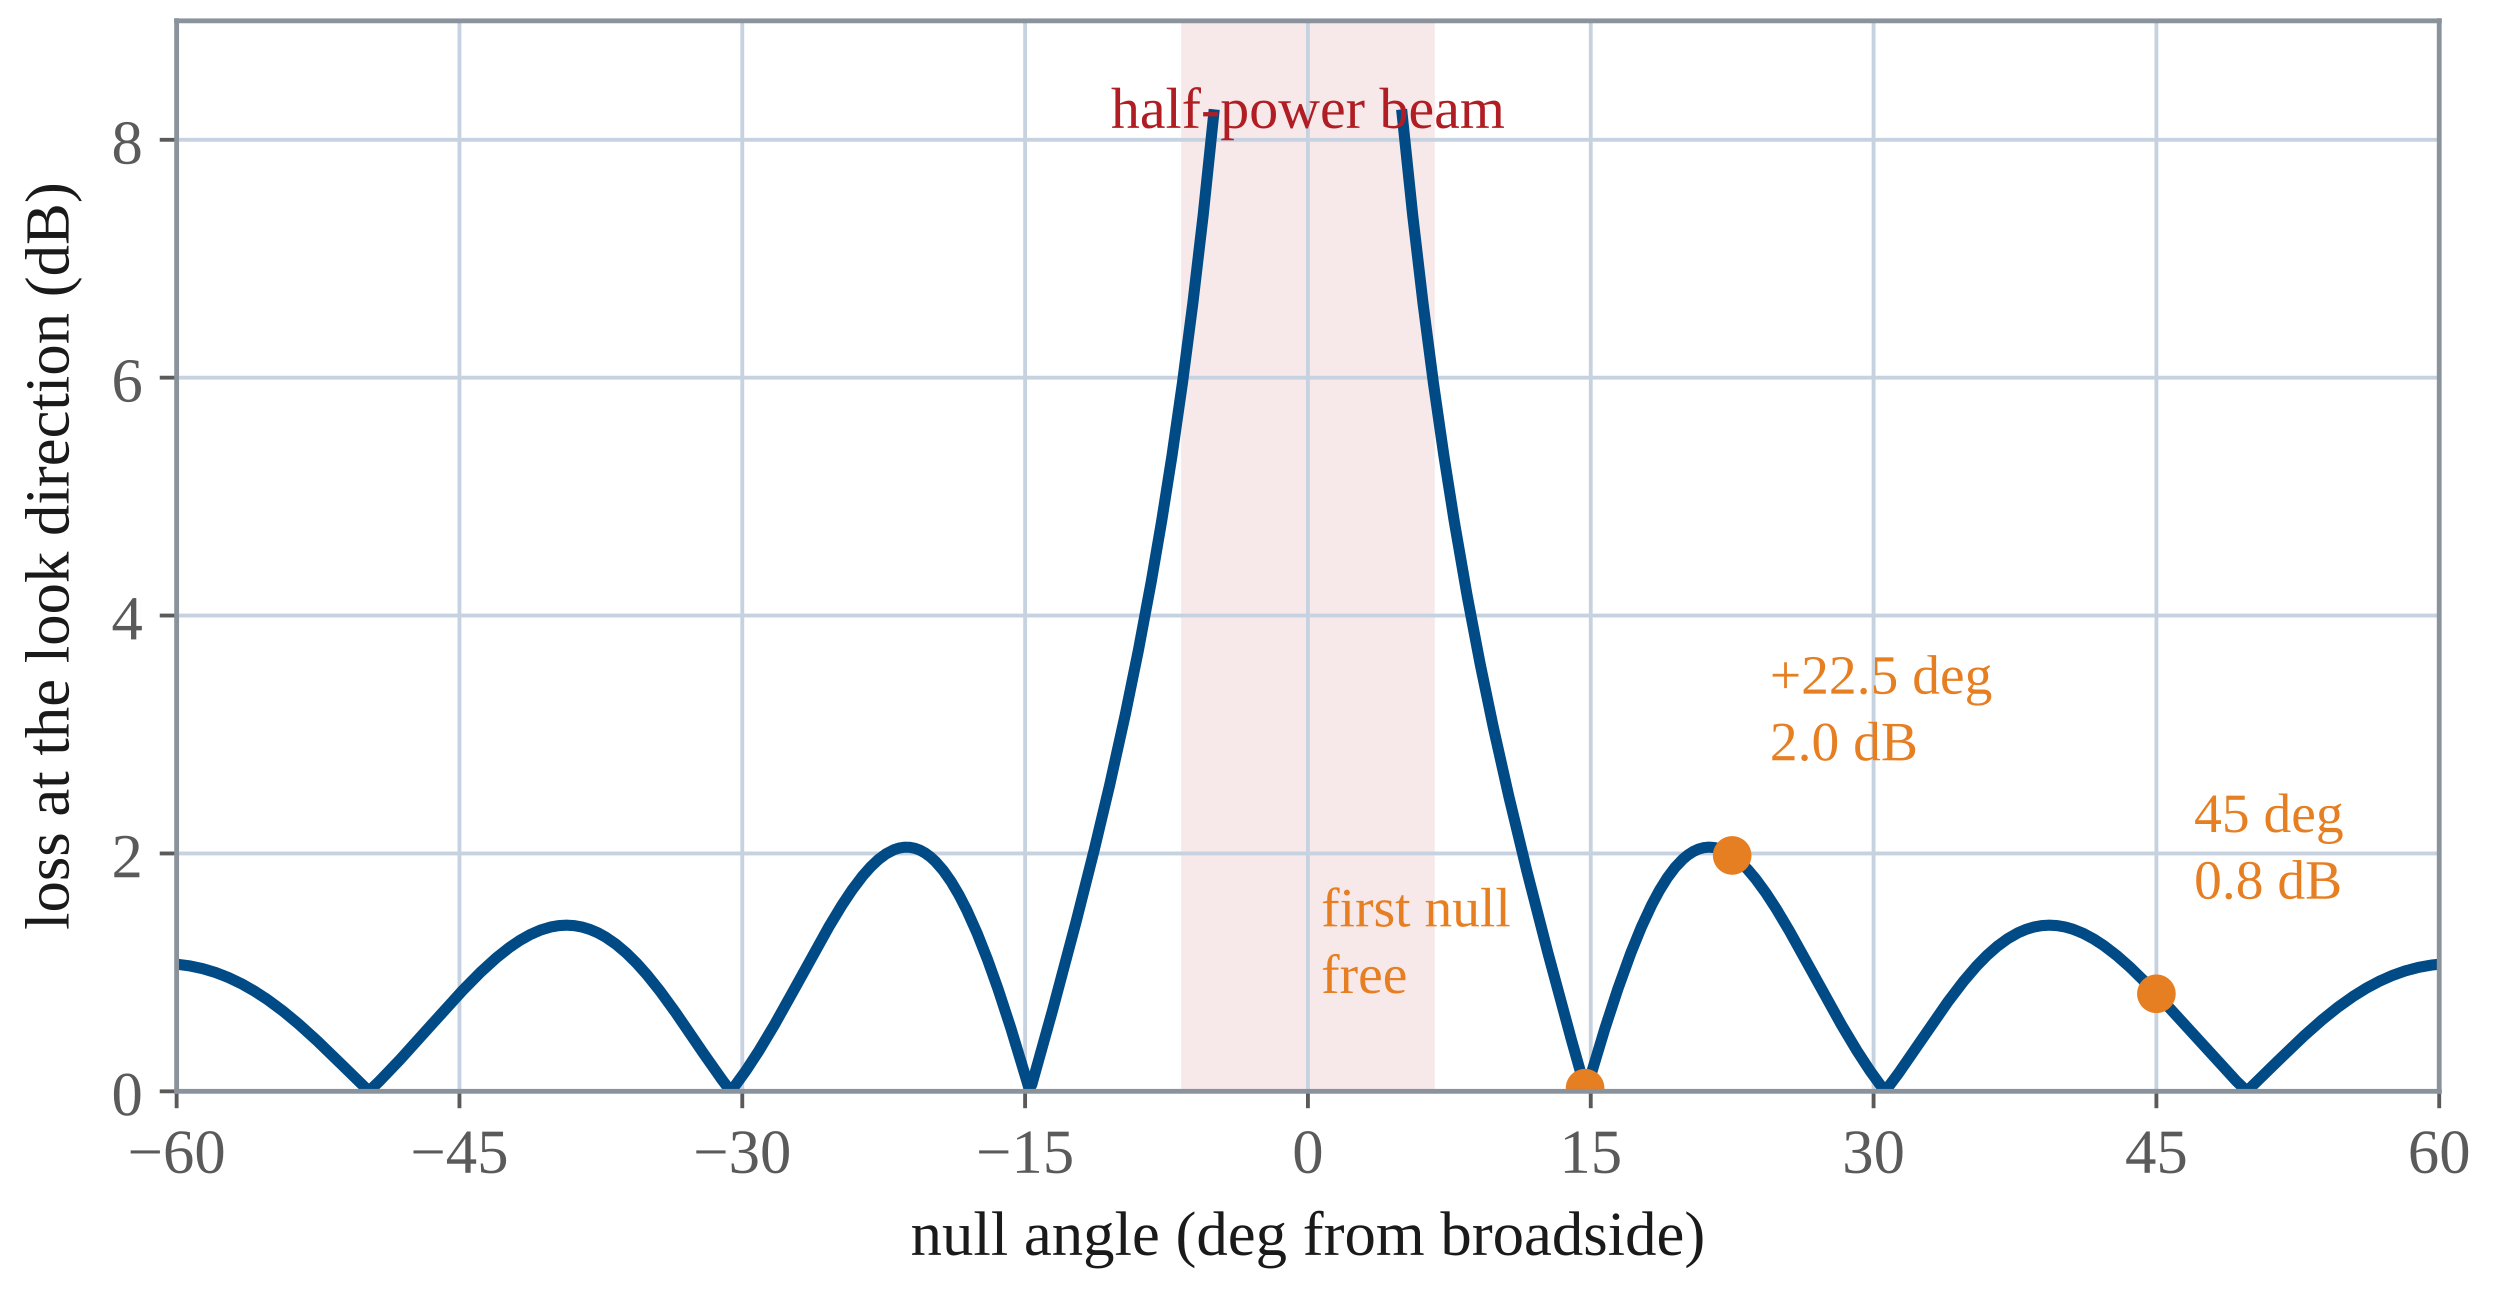
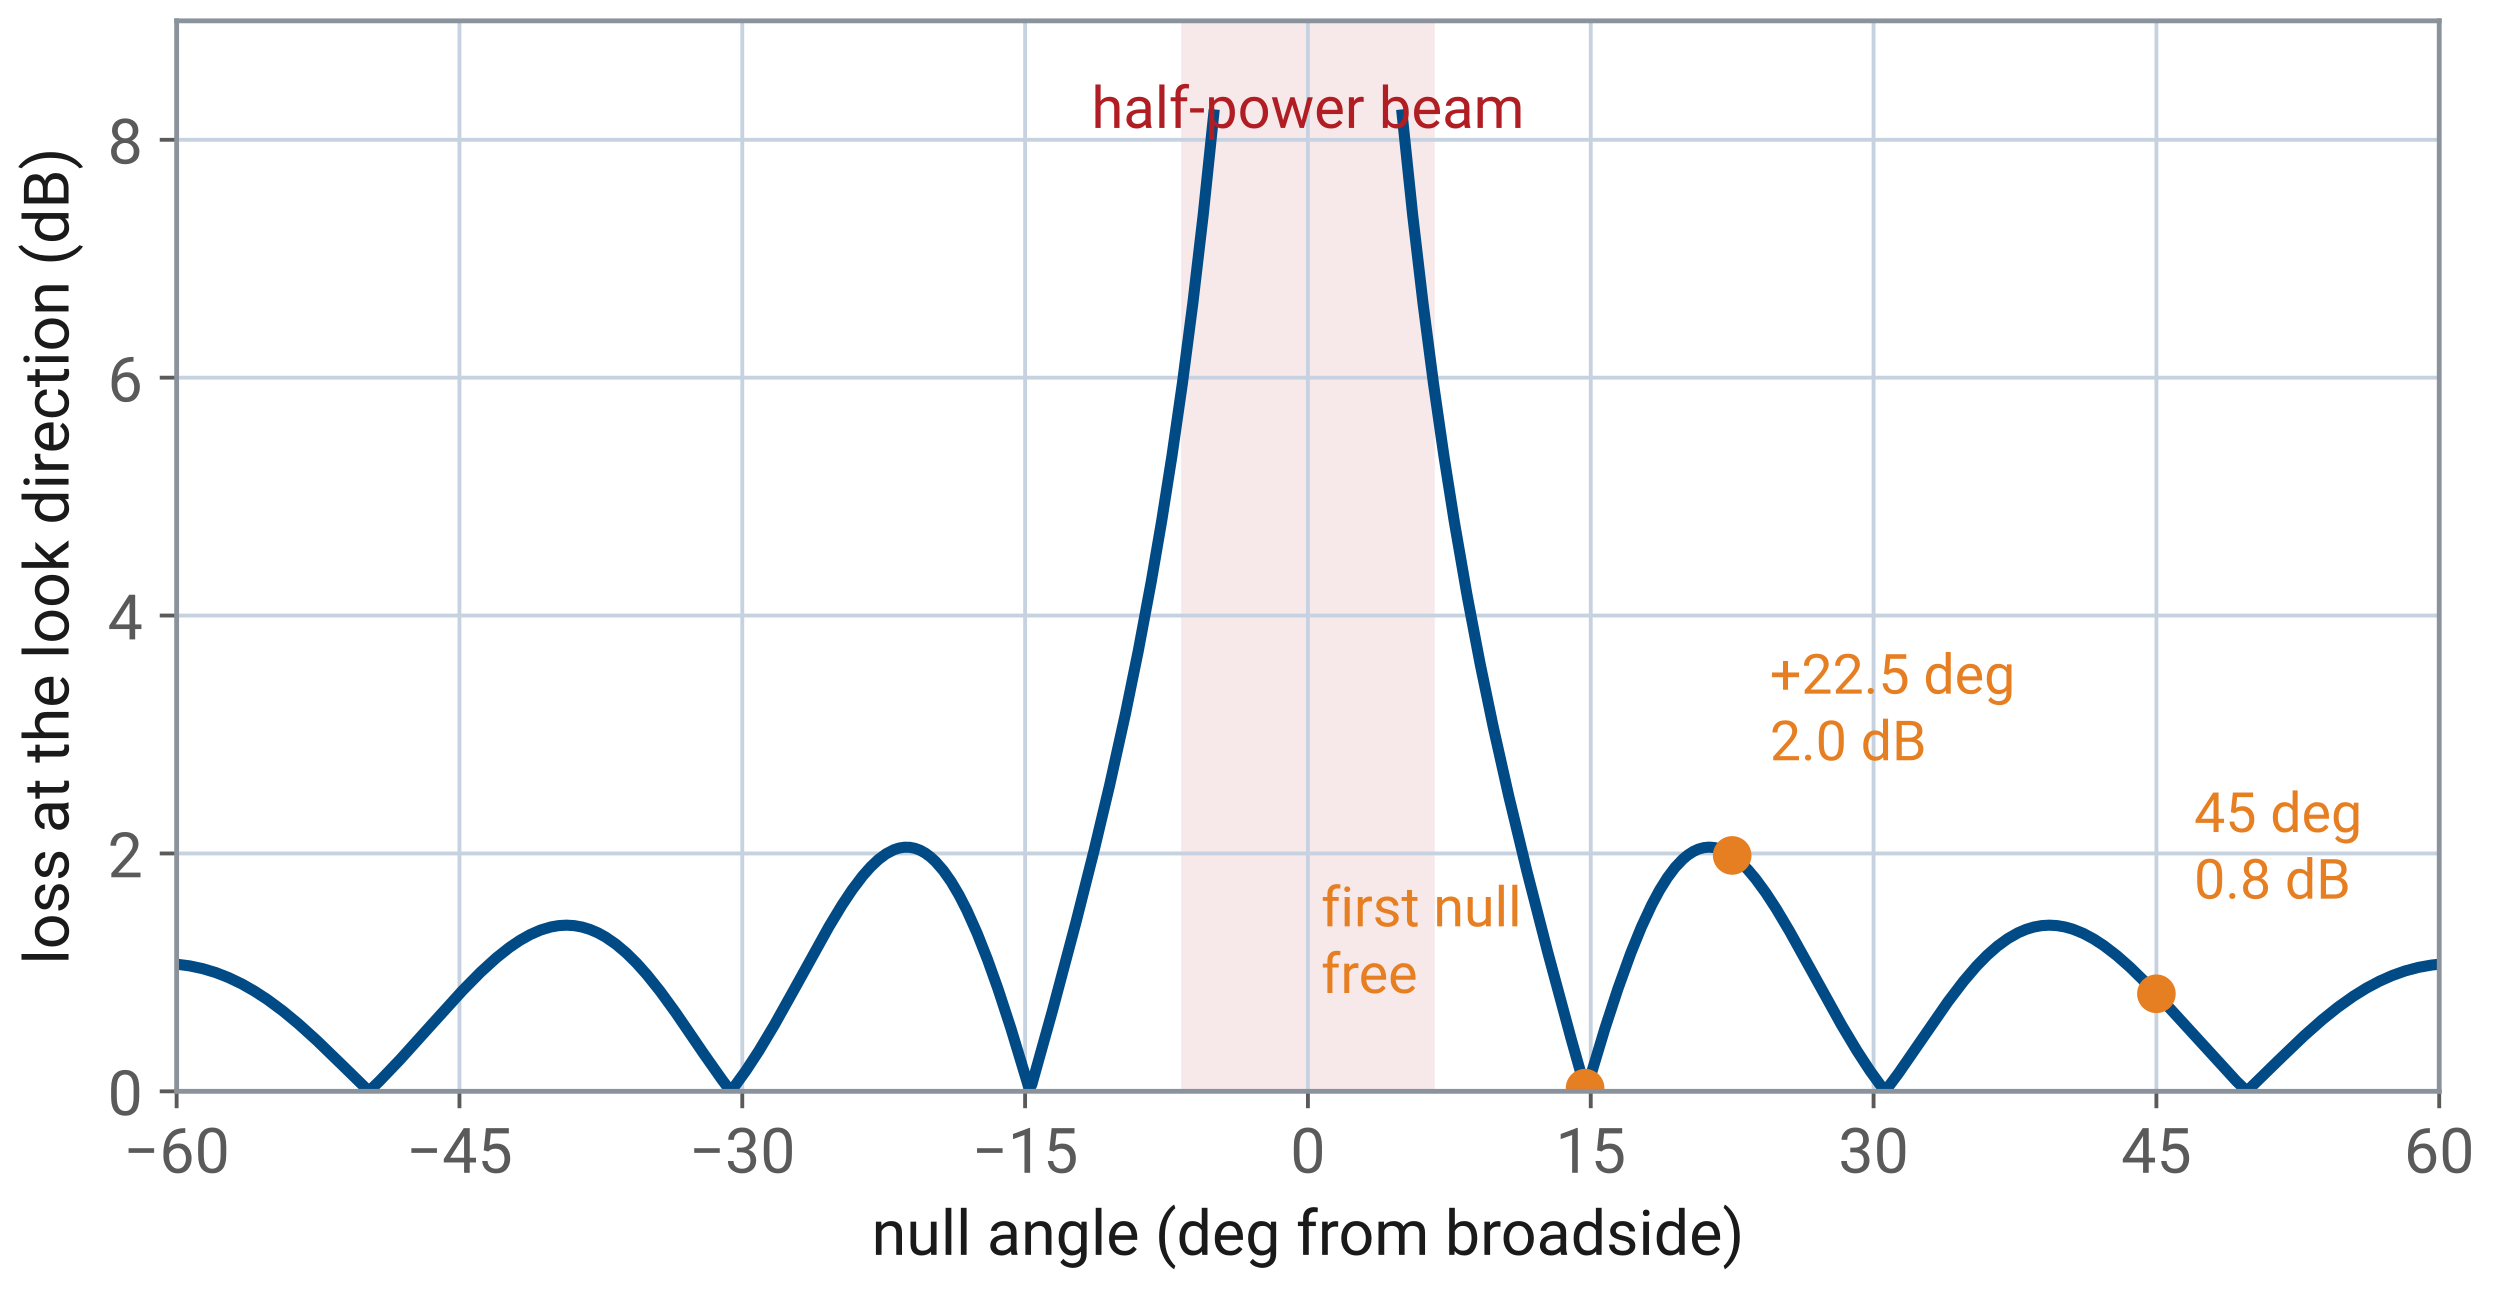
<svg xmlns="http://www.w3.org/2000/svg" xmlns:xlink="http://www.w3.org/1999/xlink" width="517.904pt" height="267.401pt" viewBox="0 0 517.904 267.401" version="1.1">
  <defs>
    <style type="text/css">*{stroke-linejoin: round; stroke-linecap: butt}</style>
  </defs>
  <g id="figure_1">
    <g id="patch_1">
      <path d="M 0 267.401  L 517.904 267.401  L 517.904 0  L 0 0  L 0 267.401  z " style="fill: none" />
    </g>
    <g id="axes_1">
      <g id="patch_2">
        <path d="M 36.592 226.08  L 505.312 226.08  L 505.312 4.32  L 36.592 4.32  L 36.592 226.08  z " style="fill: none" />
      </g>
      <g id="patch_3">
        <path d="M 245.173 226.08  L 296.732 226.08  L 296.732 4.32  L 245.173 4.32  z " clip-path="url(#pb18e822ede)" style="fill: #b01e24; opacity: 0.1; stroke: #b01e24; stroke-linejoin: miter" />
      </g>
      <g id="matplotlib.axis_1">
        <g id="xtick_1">
          <g id="line2d_1">
            <path d="M 36.592 226.08  L 36.592 4.32  " clip-path="url(#pb18e822ede)" style="fill: none; stroke: #c7d2e0; stroke-width: 0.8; stroke-linecap: square" />
          </g>
          <g id="line2d_2">
            <defs>
              <path id="ma3b0149cc1" d="M 0 0  L 0 3.5  " style="stroke: #5a5a5a; stroke-width: 0.8" />
            </defs>
            <g>
              <use xlink:href="#ma3b0149cc1" x="36.592" y="226.08" style="fill: #5a5a5a; stroke: #5a5a5a; stroke-width: 0.8" />
            </g>
          </g>
          <g id="text_1">
-             <text style="font-size: 13px; font-family:inherit; text-anchor: middle; fill: #5a5a5a" x="36.592" y="242.957" transform="rotate(-0 36.59227 242.957)">−60</text>
+             <text style="font-size: 13px; font-family:'Source Sans Pro', 'Segoe UI', Roboto, Helvetica, Arial, sans-serif; text-anchor: middle; fill: #5a5a5a" x="36.592" y="242.957" transform="rotate(-0 36.59227 242.957)">−60</text>
          </g>
        </g>
        <g id="xtick_2">
          <g id="line2d_3">
            <path d="M 95.182 226.08  L 95.182 4.32  " clip-path="url(#pb18e822ede)" style="fill: none; stroke: #c7d2e0; stroke-width: 0.8; stroke-linecap: square" />
          </g>
          <g id="line2d_4">
            <g>
              <use xlink:href="#ma3b0149cc1" x="95.182" y="226.08" style="fill: #5a5a5a; stroke: #5a5a5a; stroke-width: 0.8" />
            </g>
          </g>
          <g id="text_2">
-             <text style="font-size: 13px; font-family:inherit; text-anchor: middle; fill: #5a5a5a" x="95.182" y="242.957" transform="rotate(-0 95.18227 242.957)">−45</text>
+             <text style="font-size: 13px; font-family:'Source Sans Pro', 'Segoe UI', Roboto, Helvetica, Arial, sans-serif; text-anchor: middle; fill: #5a5a5a" x="95.182" y="242.957" transform="rotate(-0 95.18227 242.957)">−45</text>
          </g>
        </g>
        <g id="xtick_3">
          <g id="line2d_5">
            <path d="M 153.772 226.08  L 153.772 4.32  " clip-path="url(#pb18e822ede)" style="fill: none; stroke: #c7d2e0; stroke-width: 0.8; stroke-linecap: square" />
          </g>
          <g id="line2d_6">
            <g>
              <use xlink:href="#ma3b0149cc1" x="153.772" y="226.08" style="fill: #5a5a5a; stroke: #5a5a5a; stroke-width: 0.8" />
            </g>
          </g>
          <g id="text_3">
-             <text style="font-size: 13px; font-family:inherit; text-anchor: middle; fill: #5a5a5a" x="153.772" y="242.957" transform="rotate(-0 153.7723 242.957)">−30</text>
+             <text style="font-size: 13px; font-family:'Source Sans Pro', 'Segoe UI', Roboto, Helvetica, Arial, sans-serif; text-anchor: middle; fill: #5a5a5a" x="153.772" y="242.957" transform="rotate(-0 153.7723 242.957)">−30</text>
          </g>
        </g>
        <g id="xtick_4">
          <g id="line2d_7">
            <path d="M 212.362 226.08  L 212.362 4.32  " clip-path="url(#pb18e822ede)" style="fill: none; stroke: #c7d2e0; stroke-width: 0.8; stroke-linecap: square" />
          </g>
          <g id="line2d_8">
            <g>
              <use xlink:href="#ma3b0149cc1" x="212.362" y="226.08" style="fill: #5a5a5a; stroke: #5a5a5a; stroke-width: 0.8" />
            </g>
          </g>
          <g id="text_4">
-             <text style="font-size: 13px; font-family:inherit; text-anchor: middle; fill: #5a5a5a" x="212.362" y="242.957" transform="rotate(-0 212.3623 242.957)">−15</text>
+             <text style="font-size: 13px; font-family:'Source Sans Pro', 'Segoe UI', Roboto, Helvetica, Arial, sans-serif; text-anchor: middle; fill: #5a5a5a" x="212.362" y="242.957" transform="rotate(-0 212.3623 242.957)">−15</text>
          </g>
        </g>
        <g id="xtick_5">
          <g id="line2d_9">
            <path d="M 270.952 226.08  L 270.952 4.32  " clip-path="url(#pb18e822ede)" style="fill: none; stroke: #c7d2e0; stroke-width: 0.8; stroke-linecap: square" />
          </g>
          <g id="line2d_10">
            <g>
              <use xlink:href="#ma3b0149cc1" x="270.952" y="226.08" style="fill: #5a5a5a; stroke: #5a5a5a; stroke-width: 0.8" />
            </g>
          </g>
          <g id="text_5">
-             <text style="font-size: 13px; font-family:inherit; text-anchor: middle; fill: #5a5a5a" x="270.952" y="242.957" transform="rotate(-0 270.9523 242.957)">0</text>
+             <text style="font-size: 13px; font-family:'Source Sans Pro', 'Segoe UI', Roboto, Helvetica, Arial, sans-serif; text-anchor: middle; fill: #5a5a5a" x="270.952" y="242.957" transform="rotate(-0 270.9523 242.957)">0</text>
          </g>
        </g>
        <g id="xtick_6">
          <g id="line2d_11">
            <path d="M 329.542 226.08  L 329.542 4.32  " clip-path="url(#pb18e822ede)" style="fill: none; stroke: #c7d2e0; stroke-width: 0.8; stroke-linecap: square" />
          </g>
          <g id="line2d_12">
            <g>
              <use xlink:href="#ma3b0149cc1" x="329.542" y="226.08" style="fill: #5a5a5a; stroke: #5a5a5a; stroke-width: 0.8" />
            </g>
          </g>
          <g id="text_6">
-             <text style="font-size: 13px; font-family:inherit; text-anchor: middle; fill: #5a5a5a" x="329.542" y="242.957" transform="rotate(-0 329.5423 242.957)">15</text>
+             <text style="font-size: 13px; font-family:'Source Sans Pro', 'Segoe UI', Roboto, Helvetica, Arial, sans-serif; text-anchor: middle; fill: #5a5a5a" x="329.542" y="242.957" transform="rotate(-0 329.5423 242.957)">15</text>
          </g>
        </g>
        <g id="xtick_7">
          <g id="line2d_13">
            <path d="M 388.132 226.08  L 388.132 4.32  " clip-path="url(#pb18e822ede)" style="fill: none; stroke: #c7d2e0; stroke-width: 0.8; stroke-linecap: square" />
          </g>
          <g id="line2d_14">
            <g>
              <use xlink:href="#ma3b0149cc1" x="388.132" y="226.08" style="fill: #5a5a5a; stroke: #5a5a5a; stroke-width: 0.8" />
            </g>
          </g>
          <g id="text_7">
-             <text style="font-size: 13px; font-family:inherit; text-anchor: middle; fill: #5a5a5a" x="388.132" y="242.957" transform="rotate(-0 388.1323 242.957)">30</text>
+             <text style="font-size: 13px; font-family:'Source Sans Pro', 'Segoe UI', Roboto, Helvetica, Arial, sans-serif; text-anchor: middle; fill: #5a5a5a" x="388.132" y="242.957" transform="rotate(-0 388.1323 242.957)">30</text>
          </g>
        </g>
        <g id="xtick_8">
          <g id="line2d_15">
            <path d="M 446.722 226.08  L 446.722 4.32  " clip-path="url(#pb18e822ede)" style="fill: none; stroke: #c7d2e0; stroke-width: 0.8; stroke-linecap: square" />
          </g>
          <g id="line2d_16">
            <g>
              <use xlink:href="#ma3b0149cc1" x="446.722" y="226.08" style="fill: #5a5a5a; stroke: #5a5a5a; stroke-width: 0.8" />
            </g>
          </g>
          <g id="text_8">
-             <text style="font-size: 13px; font-family:inherit; text-anchor: middle; fill: #5a5a5a" x="446.722" y="242.957" transform="rotate(-0 446.7223 242.957)">45</text>
+             <text style="font-size: 13px; font-family:'Source Sans Pro', 'Segoe UI', Roboto, Helvetica, Arial, sans-serif; text-anchor: middle; fill: #5a5a5a" x="446.722" y="242.957" transform="rotate(-0 446.7223 242.957)">45</text>
          </g>
        </g>
        <g id="xtick_9">
          <g id="line2d_17">
            <path d="M 505.312 226.08  L 505.312 4.32  " clip-path="url(#pb18e822ede)" style="fill: none; stroke: #c7d2e0; stroke-width: 0.8; stroke-linecap: square" />
          </g>
          <g id="line2d_18">
            <g>
              <use xlink:href="#ma3b0149cc1" x="505.312" y="226.08" style="fill: #5a5a5a; stroke: #5a5a5a; stroke-width: 0.8" />
            </g>
          </g>
          <g id="text_9">
-             <text style="font-size: 13px; font-family:inherit; text-anchor: middle; fill: #5a5a5a" x="505.312" y="242.957" transform="rotate(-0 505.3123 242.957)">60</text>
+             <text style="font-size: 13px; font-family:'Source Sans Pro', 'Segoe UI', Roboto, Helvetica, Arial, sans-serif; text-anchor: middle; fill: #5a5a5a" x="505.312" y="242.957" transform="rotate(-0 505.3123 242.957)">60</text>
          </g>
        </g>
        <g id="text_10">
-           <text style="font-size: 13px; font-family:inherit; text-anchor: middle; fill: #1a1a1a" x="270.952" y="259.958" transform="rotate(-0 270.9523 259.958)">null angle (deg from broadside)</text>
+           <text style="font-size: 13px; font-family:'Source Sans Pro', 'Segoe UI', Roboto, Helvetica, Arial, sans-serif; text-anchor: middle; fill: #1a1a1a" x="270.952" y="259.958" transform="rotate(-0 270.9523 259.958)">null angle (deg from broadside)</text>
        </g>
      </g>
      <g id="matplotlib.axis_2">
        <g id="ytick_1">
          <g id="line2d_19">
            <path d="M 36.592 226.08  L 505.312 226.08  " clip-path="url(#pb18e822ede)" style="fill: none; stroke: #c7d2e0; stroke-width: 0.8; stroke-linecap: square" />
          </g>
          <g id="line2d_20">
            <defs>
              <path id="m404f622453" d="M 0 0  L -3.5 0  " style="stroke: #5a5a5a; stroke-width: 0.8" />
            </defs>
            <g>
              <use xlink:href="#m404f622453" x="36.592" y="226.08" style="fill: #5a5a5a; stroke: #5a5a5a; stroke-width: 0.8" />
            </g>
          </g>
          <g id="text_11">
-             <text style="font-size: 13px; font-family:inherit; text-anchor: end; fill: #5a5a5a" x="29.592" y="231.018" transform="rotate(-0 29.59227 231.0185)">0</text>
+             <text style="font-size: 13px; font-family:'Source Sans Pro', 'Segoe UI', Roboto, Helvetica, Arial, sans-serif; text-anchor: end; fill: #5a5a5a" x="29.592" y="231.018" transform="rotate(-0 29.59227 231.0185)">0</text>
          </g>
        </g>
        <g id="ytick_2">
          <g id="line2d_21">
            <path d="M 36.592 176.8  L 505.312 176.8  " clip-path="url(#pb18e822ede)" style="fill: none; stroke: #c7d2e0; stroke-width: 0.8; stroke-linecap: square" />
          </g>
          <g id="line2d_22">
            <g>
              <use xlink:href="#m404f622453" x="36.592" y="176.8" style="fill: #5a5a5a; stroke: #5a5a5a; stroke-width: 0.8" />
            </g>
          </g>
          <g id="text_12">
-             <text style="font-size: 13px; font-family:inherit; text-anchor: end; fill: #5a5a5a" x="29.592" y="181.738" transform="rotate(-0 29.59227 181.7385)">2</text>
+             <text style="font-size: 13px; font-family:'Source Sans Pro', 'Segoe UI', Roboto, Helvetica, Arial, sans-serif; text-anchor: end; fill: #5a5a5a" x="29.592" y="181.738" transform="rotate(-0 29.59227 181.7385)">2</text>
          </g>
        </g>
        <g id="ytick_3">
          <g id="line2d_23">
            <path d="M 36.592 127.52  L 505.312 127.52  " clip-path="url(#pb18e822ede)" style="fill: none; stroke: #c7d2e0; stroke-width: 0.8; stroke-linecap: square" />
          </g>
          <g id="line2d_24">
            <g>
              <use xlink:href="#m404f622453" x="36.592" y="127.52" style="fill: #5a5a5a; stroke: #5a5a5a; stroke-width: 0.8" />
            </g>
          </g>
          <g id="text_13">
-             <text style="font-size: 13px; font-family:inherit; text-anchor: end; fill: #5a5a5a" x="29.592" y="132.458" transform="rotate(-0 29.59227 132.4585)">4</text>
+             <text style="font-size: 13px; font-family:'Source Sans Pro', 'Segoe UI', Roboto, Helvetica, Arial, sans-serif; text-anchor: end; fill: #5a5a5a" x="29.592" y="132.458" transform="rotate(-0 29.59227 132.4585)">4</text>
          </g>
        </g>
        <g id="ytick_4">
          <g id="line2d_25">
            <path d="M 36.592 78.24  L 505.312 78.24  " clip-path="url(#pb18e822ede)" style="fill: none; stroke: #c7d2e0; stroke-width: 0.8; stroke-linecap: square" />
          </g>
          <g id="line2d_26">
            <g>
              <use xlink:href="#m404f622453" x="36.592" y="78.24" style="fill: #5a5a5a; stroke: #5a5a5a; stroke-width: 0.8" />
            </g>
          </g>
          <g id="text_14">
-             <text style="font-size: 13px; font-family:inherit; text-anchor: end; fill: #5a5a5a" x="29.592" y="83.178" transform="rotate(-0 29.59227 83.17848)">6</text>
+             <text style="font-size: 13px; font-family:'Source Sans Pro', 'Segoe UI', Roboto, Helvetica, Arial, sans-serif; text-anchor: end; fill: #5a5a5a" x="29.592" y="83.178" transform="rotate(-0 29.59227 83.17848)">6</text>
          </g>
        </g>
        <g id="ytick_5">
          <g id="line2d_27">
            <path d="M 36.592 28.96  L 505.312 28.96  " clip-path="url(#pb18e822ede)" style="fill: none; stroke: #c7d2e0; stroke-width: 0.8; stroke-linecap: square" />
          </g>
          <g id="line2d_28">
            <g>
              <use xlink:href="#m404f622453" x="36.592" y="28.96" style="fill: #5a5a5a; stroke: #5a5a5a; stroke-width: 0.8" />
            </g>
          </g>
          <g id="text_15">
-             <text style="font-size: 13px; font-family:inherit; text-anchor: end; fill: #5a5a5a" x="29.592" y="33.898" transform="rotate(-0 29.59227 33.89848)">8</text>
+             <text style="font-size: 13px; font-family:'Source Sans Pro', 'Segoe UI', Roboto, Helvetica, Arial, sans-serif; text-anchor: end; fill: #5a5a5a" x="29.592" y="33.898" transform="rotate(-0 29.59227 33.89848)">8</text>
          </g>
        </g>
        <g id="text_16">
-           <text style="font-size: 13px; font-family:inherit; text-anchor: middle; fill: #1a1a1a" x="14.198" y="115.2" transform="rotate(-90 14.19797 115.2)">loss at the look direction (dB)</text>
+           <text style="font-size: 13px; font-family:'Source Sans Pro', 'Segoe UI', Roboto, Helvetica, Arial, sans-serif; text-anchor: middle; fill: #1a1a1a" x="14.198" y="115.2" transform="rotate(-90 14.19797 115.2)">loss at the look direction (dB)</text>
        </g>
      </g>
      <g id="line2d_29">
        <path d="M 36.592 199.746  L 39.284 200.091  L 41.976 200.664  L 44.669 201.472  L 47.361 202.521  L 50.053 203.811  L 52.745 205.34  L 55.437 207.099  L 58.668 209.496  L 61.898 212.173  L 65.667 215.585  L 71.051 220.802  L 76.435 226.066  L 78.589 223.988  L 82.896 219.485  L 88.819 212.914  L 95.819 205.198  L 99.588 201.374  L 102.818 198.434  L 105.51 196.298  L 107.664 194.834  L 109.818 193.618  L 111.971 192.676  L 114.125 192.03  L 115.74 191.752  L 117.355 191.659  L 118.971 191.756  L 120.586 192.049  L 122.201 192.539  L 123.816 193.227  L 125.432 194.114  L 127.585 195.598  L 129.739 197.415  L 131.893 199.545  L 134.046 201.962  L 136.739 205.331  L 139.969 209.772  L 145.892 218.447  L 149.661 223.797  L 151.276 225.926  L 151.814 225.544  L 154.506 221.833  L 157.199 217.711  L 160.429 212.31  L 164.736 204.592  L 171.736 191.948  L 174.428 187.496  L 176.582 184.268  L 178.735 181.426  L 180.351 179.599  L 181.966 178.07  L 183.581 176.87  L 185.196 176.03  L 186.273 175.683  L 187.35 175.513  L 188.427 175.527  L 189.504 175.73  L 190.581 176.126  L 191.658 176.718  L 192.734 177.509  L 193.811 178.498  L 195.426 180.355  L 197.042 182.655  L 198.657 185.386  L 200.272 188.534  L 202.426 193.345  L 204.58 198.8  L 206.733 204.831  L 209.425 213.059  L 212.656 223.725  L 213.194 225.568  L 213.733 224.734  L 218.04 209.324  L 222.886 191.098  L 226.655 176.174  L 229.885 162.605  L 233.116 148.02  L 235.808 134.837  L 238.5 120.464  L 240.654 107.923  L 242.808 94.271  L 244.961 79.309  L 247.115 62.793  L 249.269 44.421  L 251.422 23.805  L 251.422 23.805  " clip-path="url(#pb18e822ede)" style="fill: none; stroke: #004a85; stroke-width: 2.3; stroke-linecap: square" />
      </g>
      <g id="line2d_30">
        <path d="M 290.482 23.805  L 292.636 44.421  L 294.79 62.793  L 296.943 79.309  L 299.097 94.271  L 301.251 107.923  L 303.943 123.447  L 306.635 137.56  L 309.327 150.536  L 312.558 164.929  L 316.326 180.523  L 320.634 197.276  L 325.48 215.2  L 328.172 224.734  L 328.71 225.568  L 332.479 213.059  L 335.171 204.831  L 337.863 197.38  L 340.017 192.079  L 342.171 187.44  L 343.786 184.429  L 345.401 181.84  L 347.016 179.687  L 348.632 177.979  L 349.709 177.089  L 350.785 176.398  L 351.862 175.904  L 352.939 175.605  L 354.016 175.496  L 355.093 175.575  L 356.17 175.835  L 357.246 176.269  L 358.862 177.232  L 360.477 178.544  L 362.092 180.176  L 363.708 182.095  L 365.861 185.042  L 368.015 188.354  L 370.707 192.88  L 375.014 200.639  L 381.475 212.31  L 384.706 217.711  L 387.398 221.833  L 390.09 225.544  L 390.629 225.926  L 393.321 222.313  L 397.628 216.069  L 403.551 207.507  L 406.781 203.266  L 409.473 200.124  L 411.627 197.919  L 413.781 196.022  L 415.934 194.453  L 418.088 193.227  L 419.703 192.539  L 421.319 192.049  L 422.934 191.756  L 424.549 191.659  L 426.164 191.752  L 427.78 192.03  L 429.395 192.486  L 431.549 193.356  L 433.702 194.506  L 435.856 195.91  L 438.548 197.982  L 441.24 200.354  L 444.471 203.517  L 448.778 208.107  L 463.315 223.988  L 465.469 226.066  L 471.93 219.741  L 477.314 214.583  L 481.083 211.252  L 484.314 208.664  L 487.544 206.369  L 490.236 204.7  L 492.929 203.266  L 495.621 202.072  L 498.313 201.12  L 501.005 200.407  L 503.697 199.926  L 505.312 199.746  L 505.312 199.746  " clip-path="url(#pb18e822ede)" style="fill: none; stroke: #004a85; stroke-width: 2.3; stroke-linecap: square" />
      </g>
      <g id="line2d_31">
        <defs>
          <path id="mb7afb0de0d" d="M 0 3.5  C 0.928 3.5 1.819 3.131 2.475 2.475  C 3.131 1.819 3.5 0.928 3.5 0  C 3.5 -0.928 3.131 -1.819 2.475 -2.475  C 1.819 -3.131 0.928 -3.5 0 -3.5  C -0.928 -3.5 -1.819 -3.131 -2.475 -2.475  C -3.131 -1.819 -3.5 -0.928 -3.5 0  C -3.5 0.928 -3.131 1.819 -2.475 2.475  C -1.819 3.131 -0.928 3.5 0 3.5  z " style="stroke: #e67e22" />
        </defs>
        <g clip-path="url(#pb18e822ede)">
          <use xlink:href="#mb7afb0de0d" x="358.837" y="177.214" style="fill: #e67e22; stroke: #e67e22" />
        </g>
      </g>
      <g id="line2d_32">
        <g clip-path="url(#pb18e822ede)">
          <use xlink:href="#mb7afb0de0d" x="328.37" y="225.422" style="fill: #e67e22; stroke: #e67e22" />
        </g>
      </g>
      <g id="line2d_33">
        <g clip-path="url(#pb18e822ede)">
          <use xlink:href="#mb7afb0de0d" x="446.722" y="205.875" style="fill: #e67e22; stroke: #e67e22" />
        </g>
      </g>
      <g id="patch_4">
        <path d="M 36.592 226.08  L 36.592 4.32  " style="fill: none; stroke: #8a929c; stroke-linejoin: miter; stroke-linecap: square" />
      </g>
      <g id="patch_5">
        <path d="M 505.312 226.08  L 505.312 4.32  " style="fill: none; stroke: #8a929c; stroke-linejoin: miter; stroke-linecap: square" />
      </g>
      <g id="patch_6">
        <path d="M 36.592 226.08  L 505.312 226.08  " style="fill: none; stroke: #8a929c; stroke-linejoin: miter; stroke-linecap: square" />
      </g>
      <g id="patch_7">
        <path d="M 36.592 4.32  L 505.312 4.32  " style="fill: none; stroke: #8a929c; stroke-linejoin: miter; stroke-linecap: square" />
      </g>
      <g id="text_17">
-         <text style="font-size: 12px; font-family:inherit; text-anchor: middle; fill: #b01e24" x="270.952" y="26.496" transform="rotate(-0 270.9523 26.496)">half-power beam</text>
+         <text style="font-size: 12px; font-family:'Source Sans Pro', 'Segoe UI', Roboto, Helvetica, Arial, sans-serif; text-anchor: middle; fill: #b01e24" x="270.952" y="26.496" transform="rotate(-0 270.9523 26.496)">half-power beam</text>
      </g>
      <g id="text_18">
-         <text style="font-size: 11.5px; font-family:inherit; fill: #e67e22" transform="translate(366.6493 143.6993)">+22.5 deg</text>
-         <text style="font-size: 11.5px; font-family:inherit; fill: #e67e22" transform="translate(366.6493 157.5024)">2.0 dB</text>
+         <text style="font-size: 11.5px; font-family:'Source Sans Pro', 'Segoe UI', Roboto, Helvetica, Arial, sans-serif; fill: #e67e22" transform="translate(366.6493 143.6993)">+22.5 deg</text>
+         <text style="font-size: 11.5px; font-family:'Source Sans Pro', 'Segoe UI', Roboto, Helvetica, Arial, sans-serif; fill: #e67e22" transform="translate(366.6493 157.5024)">2.0 dB</text>
      </g>
      <g id="text_19">
-         <text style="font-size: 11.5px; font-family:inherit; fill: #e67e22" transform="translate(273.6865 191.9066)">first null</text>
-         <text style="font-size: 11.5px; font-family:inherit; fill: #e67e22" transform="translate(273.6865 205.7097)">free</text>
+         <text style="font-size: 11.5px; font-family:'Source Sans Pro', 'Segoe UI', Roboto, Helvetica, Arial, sans-serif; fill: #e67e22" transform="translate(273.6865 191.9066)">first null</text>
+         <text style="font-size: 11.5px; font-family:'Source Sans Pro', 'Segoe UI', Roboto, Helvetica, Arial, sans-serif; fill: #e67e22" transform="translate(273.6865 205.7097)">free</text>
      </g>
      <g id="text_20">
-         <text style="font-size: 11.5px; font-family:inherit; fill: #e67e22" transform="translate(454.5343 172.3601)">45 deg</text>
-         <text style="font-size: 11.5px; font-family:inherit; fill: #e67e22" transform="translate(454.5343 186.1633)">0.8 dB</text>
+         <text style="font-size: 11.5px; font-family:'Source Sans Pro', 'Segoe UI', Roboto, Helvetica, Arial, sans-serif; fill: #e67e22" transform="translate(454.5343 172.3601)">45 deg</text>
+         <text style="font-size: 11.5px; font-family:'Source Sans Pro', 'Segoe UI', Roboto, Helvetica, Arial, sans-serif; fill: #e67e22" transform="translate(454.5343 186.1633)">0.8 dB</text>
      </g>
    </g>
  </g>
  <defs>
    <clipPath id="pb18e822ede">
      <rect x="36.592" y="4.32" width="468.72" height="221.76" />
    </clipPath>
  </defs>
</svg>
